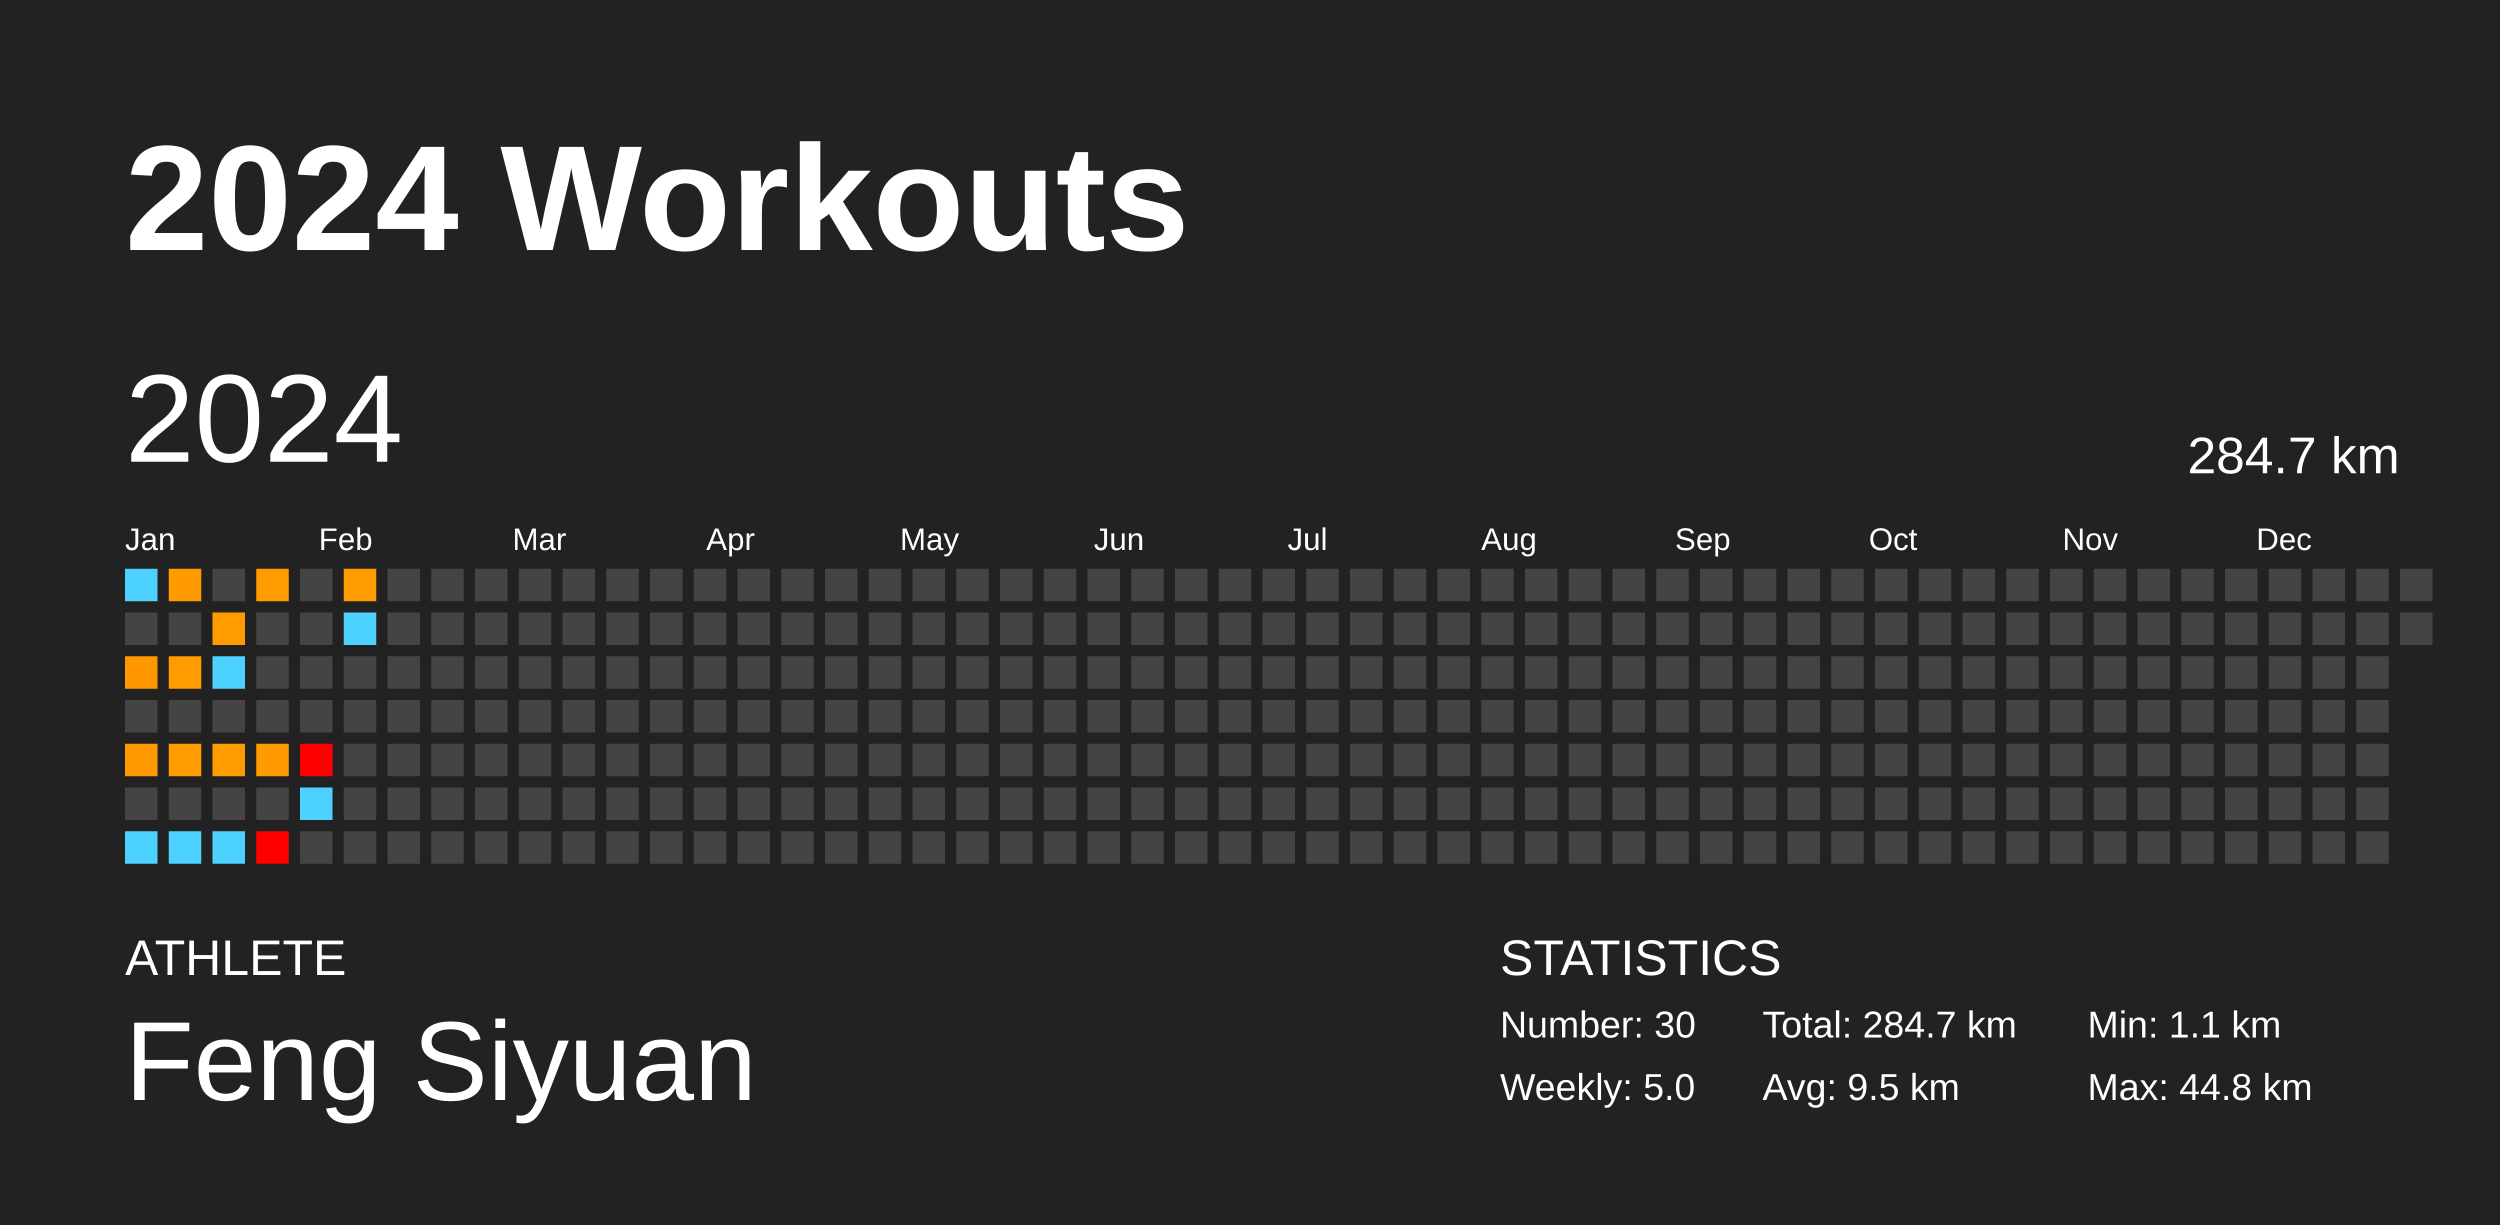
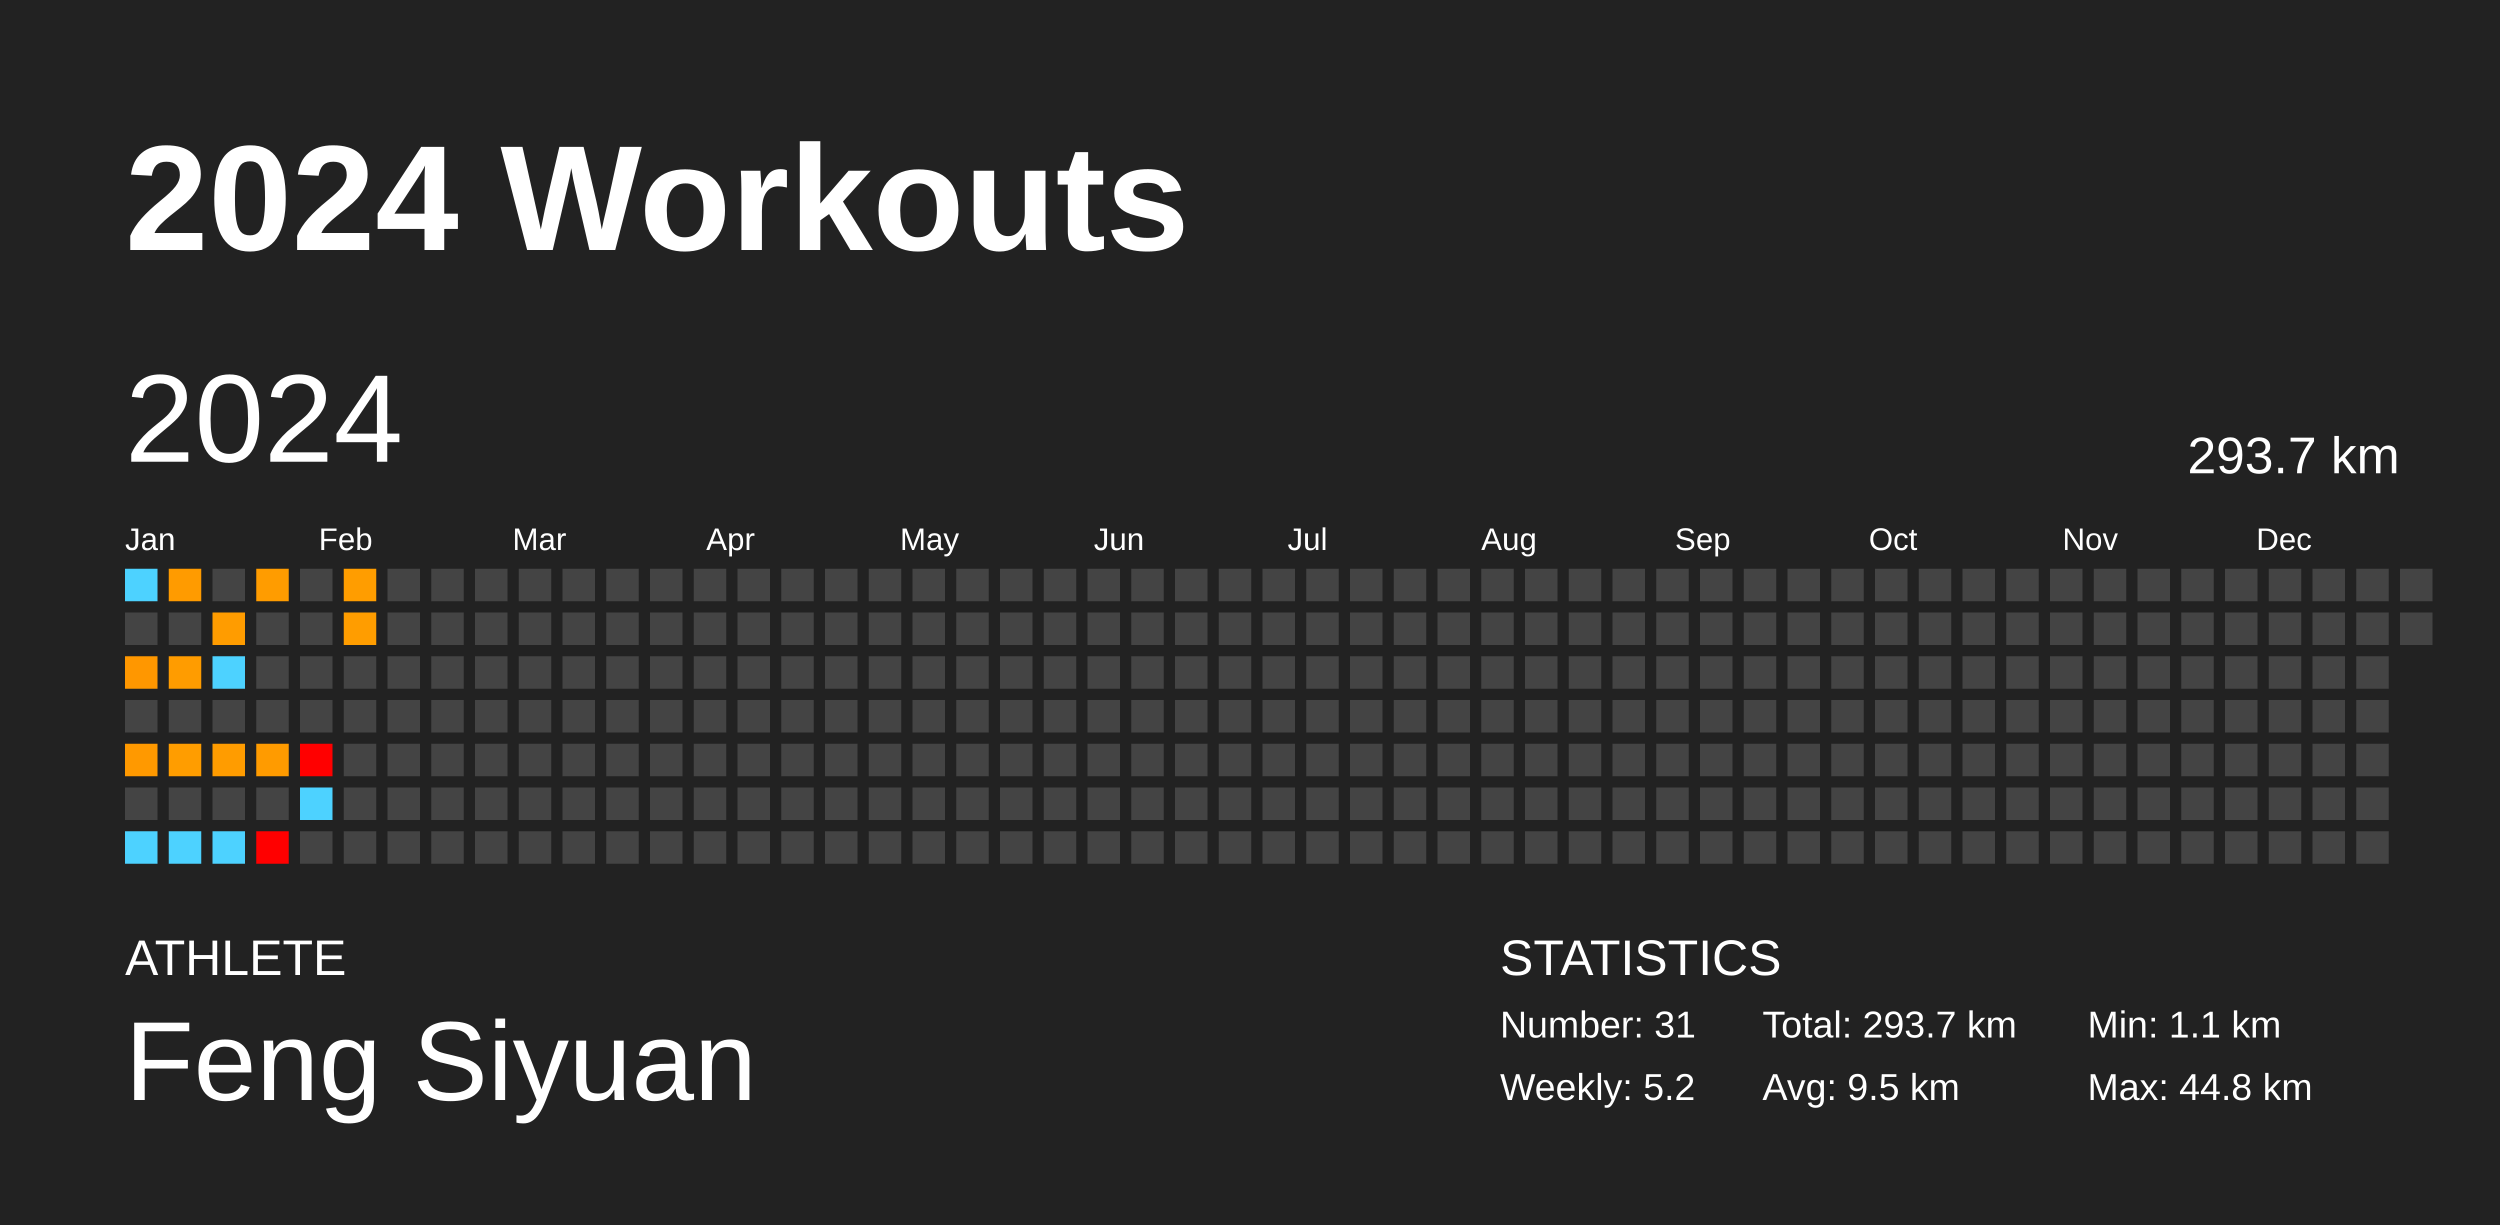
<svg xmlns="http://www.w3.org/2000/svg" baseProfile="full" height="98mm" version="1.1" viewBox="0,0,200,98" width="200mm">
  <defs />
  <rect fill="#222222" height="98" width="200" x="0" y="0" />
  <text fill="#FFFFFF" style="font-size:12px; font-family:Arial; font-weight:bold;" x="10" y="20">2024 Workouts</text>
  <text fill="#FFFFFF" style="font-size:4px; font-family:Arial" x="10" y="78">ATHLETE</text>
  <text fill="#FFFFFF" style="font-size:9px; font-family:Arial" x="10" y="88">Feng Siyuan</text>
  <text fill="#FFFFFF" style="font-size:4px; font-family:Arial" x="120" y="78">STATISTICS</text>
-   <text fill="#FFFFFF" style="font-size:3px; font-family:Arial" x="120" y="83">Number: 30</text>
-   <text fill="#FFFFFF" style="font-size:3px; font-family:Arial" x="120" y="88">Weekly: 5.0</text>
-   <text fill="#FFFFFF" style="font-size:3px; font-family:Arial" x="141" y="83">Total: 284.7 km</text>
+   <text fill="#FFFFFF" style="font-size:3px; font-family:Arial" x="120" y="83">Number: 31</text>
+   <text fill="#FFFFFF" style="font-size:3px; font-family:Arial" x="120" y="88">Weekly: 5.2</text>
+   <text fill="#FFFFFF" style="font-size:3px; font-family:Arial" x="141" y="83">Total: 293.7 km</text>
  <text fill="#FFFFFF" style="font-size:3px; font-family:Arial" x="141" y="88">Avg: 9.5 km</text>
  <text fill="#FFFFFF" style="font-size:3px; font-family:Arial" x="167" y="83">Min: 1.1 km</text>
  <text fill="#FFFFFF" style="font-size:3px; font-family:Arial" x="167" y="88">Max: 44.8 km</text>
  <text dominant-baseline="hanging" fill="#FFFFFF" style="font-size:10.0px; font-family:Arial;" x="10" y="30">2024</text>
-   <text dominant-baseline="hanging" fill="#FFFFFF" style="font-size:4.125px; font-family:Arial;" x="175" y="35">284.7 km</text>
+   <text dominant-baseline="hanging" fill="#FFFFFF" style="font-size:4.125px; font-family:Arial;" x="175" y="35">293.7 km</text>
  <text fill="#FFFFFF" style="font-size:2.5px; font-family:Arial" x="10.0" y="44">Jan</text>
  <text fill="#FFFFFF" style="font-size:2.5px; font-family:Arial" x="25.5" y="44">Feb</text>
  <text fill="#FFFFFF" style="font-size:2.5px; font-family:Arial" x="41.0" y="44">Mar</text>
  <text fill="#FFFFFF" style="font-size:2.5px; font-family:Arial" x="56.5" y="44">Apr</text>
  <text fill="#FFFFFF" style="font-size:2.5px; font-family:Arial" x="72.0" y="44">May</text>
  <text fill="#FFFFFF" style="font-size:2.5px; font-family:Arial" x="87.5" y="44">Jun</text>
  <text fill="#FFFFFF" style="font-size:2.5px; font-family:Arial" x="103.0" y="44">Jul</text>
  <text fill="#FFFFFF" style="font-size:2.5px; font-family:Arial" x="118.5" y="44">Aug</text>
  <text fill="#FFFFFF" style="font-size:2.5px; font-family:Arial" x="134.0" y="44">Sep</text>
  <text fill="#FFFFFF" style="font-size:2.5px; font-family:Arial" x="149.5" y="44">Oct</text>
  <text fill="#FFFFFF" style="font-size:2.5px; font-family:Arial" x="165.0" y="44">Nov</text>
  <text fill="#FFFFFF" style="font-size:2.5px; font-family:Arial" x="180.5" y="44">Dec</text>
  <rect fill="#4dd2ff" height="2.6" width="2.6" x="10.0" y="45.5" />
  <rect fill="#444444" height="2.6" width="2.6" x="10.0" y="49.0" />
  <rect fill="#ff9700" height="2.6" width="2.6" x="10.0" y="52.5" />
  <rect fill="#444444" height="2.6" width="2.6" x="10.0" y="56.0" />
  <rect fill="#ff9900" height="2.6" width="2.6" x="10.0" y="59.5" />
  <rect fill="#444444" height="2.6" width="2.6" x="10.0" y="63.0" />
  <rect fill="#4dd2ff" height="2.6" width="2.6" x="10.0" y="66.5" />
  <rect fill="#ff9b00" height="2.6" width="2.6" x="13.5" y="45.5" />
  <rect fill="#444444" height="2.6" width="2.6" x="13.5" y="49.0" />
  <rect fill="#ff9c00" height="2.6" width="2.6" x="13.5" y="52.5" />
  <rect fill="#444444" height="2.6" width="2.6" x="13.5" y="56.0" />
  <rect fill="#ff9d00" height="2.6" width="2.6" x="13.5" y="59.5" />
  <rect fill="#444444" height="2.6" width="2.6" x="13.5" y="63.0" />
  <rect fill="#4dd2ff" height="2.6" width="2.6" x="13.5" y="66.5" />
  <rect fill="#444444" height="2.6" width="2.6" x="17.0" y="45.5" />
  <rect fill="#ff9c00" height="2.6" width="2.6" x="17.0" y="49.0" />
  <rect fill="#4dd2ff" height="2.6" width="2.6" x="17.0" y="52.5" />
  <rect fill="#444444" height="2.6" width="2.6" x="17.0" y="56.0" />
  <rect fill="#ff9c00" height="2.6" width="2.6" x="17.0" y="59.5" />
  <rect fill="#444444" height="2.6" width="2.6" x="17.0" y="63.0" />
  <rect fill="#4dd2ff" height="2.6" width="2.6" x="17.0" y="66.5" />
  <rect fill="#ff9c00" height="2.6" width="2.6" x="20.5" y="45.5" />
  <rect fill="#444444" height="2.6" width="2.6" x="20.5" y="49.0" />
  <rect fill="#444444" height="2.6" width="2.6" x="20.5" y="52.5" />
  <rect fill="#444444" height="2.6" width="2.6" x="20.5" y="56.0" />
  <rect fill="#ff9b00" height="2.6" width="2.6" x="20.5" y="59.5" />
  <rect fill="#444444" height="2.6" width="2.6" x="20.5" y="63.0" />
  <rect fill="red" height="2.6" width="2.6" x="20.5" y="66.5" />
  <rect fill="#444444" height="2.6" width="2.6" x="24.0" y="45.5" />
  <rect fill="#444444" height="2.6" width="2.6" x="24.0" y="49.0" />
  <rect fill="#444444" height="2.6" width="2.6" x="24.0" y="52.5" />
  <rect fill="#444444" height="2.6" width="2.6" x="24.0" y="56.0" />
  <rect fill="red" height="2.6" width="2.6" x="24.0" y="59.5" />
  <rect fill="#4dd2ff" height="2.6" width="2.6" x="24.0" y="63.0" />
  <rect fill="#444444" height="2.6" width="2.6" x="24.0" y="66.5" />
  <rect fill="#ff9d00" height="2.6" width="2.6" x="27.5" y="45.5" />
-   <rect fill="#4dd2ff" height="2.6" width="2.6" x="27.5" y="49.0" />
+   <rect fill="#ff9d00" height="2.6" width="2.6" x="27.5" y="49.0" />
  <rect fill="#444444" height="2.6" width="2.6" x="27.5" y="52.5" />
  <rect fill="#444444" height="2.6" width="2.6" x="27.5" y="56.0" />
  <rect fill="#444444" height="2.6" width="2.6" x="27.5" y="59.5" />
  <rect fill="#444444" height="2.6" width="2.6" x="27.5" y="63.0" />
  <rect fill="#444444" height="2.6" width="2.6" x="27.5" y="66.5" />
  <rect fill="#444444" height="2.6" width="2.6" x="31.0" y="45.5" />
  <rect fill="#444444" height="2.6" width="2.6" x="31.0" y="49.0" />
  <rect fill="#444444" height="2.6" width="2.6" x="31.0" y="52.5" />
  <rect fill="#444444" height="2.6" width="2.6" x="31.0" y="56.0" />
  <rect fill="#444444" height="2.6" width="2.6" x="31.0" y="59.5" />
  <rect fill="#444444" height="2.6" width="2.6" x="31.0" y="63.0" />
  <rect fill="#444444" height="2.6" width="2.6" x="31.0" y="66.5" />
  <rect fill="#444444" height="2.6" width="2.6" x="34.5" y="45.5" />
  <rect fill="#444444" height="2.6" width="2.6" x="34.5" y="49.0" />
  <rect fill="#444444" height="2.6" width="2.6" x="34.5" y="52.5" />
  <rect fill="#444444" height="2.6" width="2.6" x="34.5" y="56.0" />
  <rect fill="#444444" height="2.6" width="2.6" x="34.5" y="59.5" />
  <rect fill="#444444" height="2.6" width="2.6" x="34.5" y="63.0" />
  <rect fill="#444444" height="2.6" width="2.6" x="34.5" y="66.5" />
  <rect fill="#444444" height="2.6" width="2.6" x="38.0" y="45.5" />
  <rect fill="#444444" height="2.6" width="2.6" x="38.0" y="49.0" />
  <rect fill="#444444" height="2.6" width="2.6" x="38.0" y="52.5" />
  <rect fill="#444444" height="2.6" width="2.6" x="38.0" y="56.0" />
  <rect fill="#444444" height="2.6" width="2.6" x="38.0" y="59.5" />
  <rect fill="#444444" height="2.6" width="2.6" x="38.0" y="63.0" />
  <rect fill="#444444" height="2.6" width="2.6" x="38.0" y="66.5" />
  <rect fill="#444444" height="2.6" width="2.6" x="41.5" y="45.5" />
  <rect fill="#444444" height="2.6" width="2.6" x="41.5" y="49.0" />
  <rect fill="#444444" height="2.6" width="2.6" x="41.5" y="52.5" />
  <rect fill="#444444" height="2.6" width="2.6" x="41.5" y="56.0" />
  <rect fill="#444444" height="2.6" width="2.6" x="41.5" y="59.5" />
  <rect fill="#444444" height="2.6" width="2.6" x="41.5" y="63.0" />
  <rect fill="#444444" height="2.6" width="2.6" x="41.5" y="66.5" />
  <rect fill="#444444" height="2.6" width="2.6" x="45.0" y="45.5" />
  <rect fill="#444444" height="2.6" width="2.6" x="45.0" y="49.0" />
  <rect fill="#444444" height="2.6" width="2.6" x="45.0" y="52.5" />
  <rect fill="#444444" height="2.6" width="2.6" x="45.0" y="56.0" />
  <rect fill="#444444" height="2.6" width="2.6" x="45.0" y="59.5" />
  <rect fill="#444444" height="2.6" width="2.6" x="45.0" y="63.0" />
  <rect fill="#444444" height="2.6" width="2.6" x="45.0" y="66.5" />
  <rect fill="#444444" height="2.6" width="2.6" x="48.5" y="45.5" />
  <rect fill="#444444" height="2.6" width="2.6" x="48.5" y="49.0" />
  <rect fill="#444444" height="2.6" width="2.6" x="48.5" y="52.5" />
  <rect fill="#444444" height="2.6" width="2.6" x="48.5" y="56.0" />
  <rect fill="#444444" height="2.6" width="2.6" x="48.5" y="59.5" />
  <rect fill="#444444" height="2.6" width="2.6" x="48.5" y="63.0" />
  <rect fill="#444444" height="2.6" width="2.6" x="48.5" y="66.5" />
  <rect fill="#444444" height="2.6" width="2.6" x="52.0" y="45.5" />
  <rect fill="#444444" height="2.6" width="2.6" x="52.0" y="49.0" />
  <rect fill="#444444" height="2.6" width="2.6" x="52.0" y="52.5" />
  <rect fill="#444444" height="2.6" width="2.6" x="52.0" y="56.0" />
  <rect fill="#444444" height="2.6" width="2.6" x="52.0" y="59.5" />
  <rect fill="#444444" height="2.6" width="2.6" x="52.0" y="63.0" />
  <rect fill="#444444" height="2.6" width="2.6" x="52.0" y="66.5" />
  <rect fill="#444444" height="2.6" width="2.6" x="55.5" y="45.5" />
  <rect fill="#444444" height="2.6" width="2.6" x="55.5" y="49.0" />
  <rect fill="#444444" height="2.6" width="2.6" x="55.5" y="52.5" />
  <rect fill="#444444" height="2.6" width="2.6" x="55.5" y="56.0" />
  <rect fill="#444444" height="2.6" width="2.6" x="55.5" y="59.5" />
  <rect fill="#444444" height="2.6" width="2.6" x="55.5" y="63.0" />
  <rect fill="#444444" height="2.6" width="2.6" x="55.5" y="66.5" />
  <rect fill="#444444" height="2.6" width="2.6" x="59.0" y="45.5" />
  <rect fill="#444444" height="2.6" width="2.6" x="59.0" y="49.0" />
  <rect fill="#444444" height="2.6" width="2.6" x="59.0" y="52.5" />
  <rect fill="#444444" height="2.6" width="2.6" x="59.0" y="56.0" />
  <rect fill="#444444" height="2.6" width="2.6" x="59.0" y="59.5" />
  <rect fill="#444444" height="2.6" width="2.6" x="59.0" y="63.0" />
  <rect fill="#444444" height="2.6" width="2.6" x="59.0" y="66.5" />
  <rect fill="#444444" height="2.6" width="2.6" x="62.5" y="45.5" />
  <rect fill="#444444" height="2.6" width="2.6" x="62.5" y="49.0" />
  <rect fill="#444444" height="2.6" width="2.6" x="62.5" y="52.5" />
  <rect fill="#444444" height="2.6" width="2.6" x="62.5" y="56.0" />
  <rect fill="#444444" height="2.6" width="2.6" x="62.5" y="59.5" />
  <rect fill="#444444" height="2.6" width="2.6" x="62.5" y="63.0" />
  <rect fill="#444444" height="2.6" width="2.6" x="62.5" y="66.5" />
  <rect fill="#444444" height="2.6" width="2.6" x="66.0" y="45.5" />
  <rect fill="#444444" height="2.6" width="2.6" x="66.0" y="49.0" />
  <rect fill="#444444" height="2.6" width="2.6" x="66.0" y="52.5" />
  <rect fill="#444444" height="2.6" width="2.6" x="66.0" y="56.0" />
  <rect fill="#444444" height="2.6" width="2.6" x="66.0" y="59.5" />
  <rect fill="#444444" height="2.6" width="2.6" x="66.0" y="63.0" />
  <rect fill="#444444" height="2.6" width="2.6" x="66.0" y="66.5" />
  <rect fill="#444444" height="2.6" width="2.6" x="69.5" y="45.5" />
  <rect fill="#444444" height="2.6" width="2.6" x="69.5" y="49.0" />
  <rect fill="#444444" height="2.6" width="2.6" x="69.5" y="52.5" />
  <rect fill="#444444" height="2.6" width="2.6" x="69.5" y="56.0" />
  <rect fill="#444444" height="2.6" width="2.6" x="69.5" y="59.5" />
  <rect fill="#444444" height="2.6" width="2.6" x="69.5" y="63.0" />
  <rect fill="#444444" height="2.6" width="2.6" x="69.5" y="66.5" />
  <rect fill="#444444" height="2.6" width="2.6" x="73.0" y="45.5" />
  <rect fill="#444444" height="2.6" width="2.6" x="73.0" y="49.0" />
  <rect fill="#444444" height="2.6" width="2.6" x="73.0" y="52.5" />
  <rect fill="#444444" height="2.6" width="2.6" x="73.0" y="56.0" />
  <rect fill="#444444" height="2.6" width="2.6" x="73.0" y="59.5" />
  <rect fill="#444444" height="2.6" width="2.6" x="73.0" y="63.0" />
  <rect fill="#444444" height="2.6" width="2.6" x="73.0" y="66.5" />
  <rect fill="#444444" height="2.6" width="2.6" x="76.5" y="45.5" />
  <rect fill="#444444" height="2.6" width="2.6" x="76.5" y="49.0" />
  <rect fill="#444444" height="2.6" width="2.6" x="76.5" y="52.5" />
  <rect fill="#444444" height="2.6" width="2.6" x="76.5" y="56.0" />
  <rect fill="#444444" height="2.6" width="2.6" x="76.5" y="59.5" />
  <rect fill="#444444" height="2.6" width="2.6" x="76.5" y="63.0" />
  <rect fill="#444444" height="2.6" width="2.6" x="76.5" y="66.5" />
  <rect fill="#444444" height="2.6" width="2.6" x="80.0" y="45.5" />
  <rect fill="#444444" height="2.6" width="2.6" x="80.0" y="49.0" />
  <rect fill="#444444" height="2.6" width="2.6" x="80.0" y="52.5" />
  <rect fill="#444444" height="2.6" width="2.6" x="80.0" y="56.0" />
  <rect fill="#444444" height="2.6" width="2.6" x="80.0" y="59.5" />
  <rect fill="#444444" height="2.6" width="2.6" x="80.0" y="63.0" />
  <rect fill="#444444" height="2.6" width="2.6" x="80.0" y="66.5" />
  <rect fill="#444444" height="2.6" width="2.6" x="83.5" y="45.5" />
  <rect fill="#444444" height="2.6" width="2.6" x="83.5" y="49.0" />
  <rect fill="#444444" height="2.6" width="2.6" x="83.5" y="52.5" />
  <rect fill="#444444" height="2.6" width="2.6" x="83.5" y="56.0" />
  <rect fill="#444444" height="2.6" width="2.6" x="83.5" y="59.5" />
  <rect fill="#444444" height="2.6" width="2.6" x="83.5" y="63.0" />
  <rect fill="#444444" height="2.6" width="2.6" x="83.5" y="66.5" />
  <rect fill="#444444" height="2.6" width="2.6" x="87.0" y="45.5" />
  <rect fill="#444444" height="2.6" width="2.6" x="87.0" y="49.0" />
  <rect fill="#444444" height="2.6" width="2.6" x="87.0" y="52.5" />
  <rect fill="#444444" height="2.6" width="2.6" x="87.0" y="56.0" />
  <rect fill="#444444" height="2.6" width="2.6" x="87.0" y="59.5" />
  <rect fill="#444444" height="2.6" width="2.6" x="87.0" y="63.0" />
  <rect fill="#444444" height="2.6" width="2.6" x="87.0" y="66.5" />
  <rect fill="#444444" height="2.6" width="2.6" x="90.5" y="45.5" />
  <rect fill="#444444" height="2.6" width="2.6" x="90.5" y="49.0" />
  <rect fill="#444444" height="2.6" width="2.6" x="90.5" y="52.5" />
  <rect fill="#444444" height="2.6" width="2.6" x="90.5" y="56.0" />
  <rect fill="#444444" height="2.6" width="2.6" x="90.5" y="59.5" />
  <rect fill="#444444" height="2.6" width="2.6" x="90.5" y="63.0" />
  <rect fill="#444444" height="2.6" width="2.6" x="90.5" y="66.5" />
  <rect fill="#444444" height="2.6" width="2.6" x="94.0" y="45.5" />
  <rect fill="#444444" height="2.6" width="2.6" x="94.0" y="49.0" />
  <rect fill="#444444" height="2.6" width="2.6" x="94.0" y="52.5" />
  <rect fill="#444444" height="2.6" width="2.6" x="94.0" y="56.0" />
  <rect fill="#444444" height="2.6" width="2.6" x="94.0" y="59.5" />
  <rect fill="#444444" height="2.6" width="2.6" x="94.0" y="63.0" />
  <rect fill="#444444" height="2.6" width="2.6" x="94.0" y="66.5" />
  <rect fill="#444444" height="2.6" width="2.6" x="97.5" y="45.5" />
  <rect fill="#444444" height="2.6" width="2.6" x="97.5" y="49.0" />
  <rect fill="#444444" height="2.6" width="2.6" x="97.5" y="52.5" />
  <rect fill="#444444" height="2.6" width="2.6" x="97.5" y="56.0" />
  <rect fill="#444444" height="2.6" width="2.6" x="97.5" y="59.5" />
  <rect fill="#444444" height="2.6" width="2.6" x="97.5" y="63.0" />
  <rect fill="#444444" height="2.6" width="2.6" x="97.5" y="66.5" />
  <rect fill="#444444" height="2.6" width="2.6" x="101.0" y="45.5" />
  <rect fill="#444444" height="2.6" width="2.6" x="101.0" y="49.0" />
  <rect fill="#444444" height="2.6" width="2.6" x="101.0" y="52.5" />
  <rect fill="#444444" height="2.6" width="2.6" x="101.0" y="56.0" />
  <rect fill="#444444" height="2.6" width="2.6" x="101.0" y="59.5" />
  <rect fill="#444444" height="2.6" width="2.6" x="101.0" y="63.0" />
  <rect fill="#444444" height="2.6" width="2.6" x="101.0" y="66.5" />
  <rect fill="#444444" height="2.6" width="2.6" x="104.5" y="45.5" />
  <rect fill="#444444" height="2.6" width="2.6" x="104.5" y="49.0" />
  <rect fill="#444444" height="2.6" width="2.6" x="104.5" y="52.5" />
  <rect fill="#444444" height="2.6" width="2.6" x="104.5" y="56.0" />
  <rect fill="#444444" height="2.6" width="2.6" x="104.5" y="59.5" />
  <rect fill="#444444" height="2.6" width="2.6" x="104.5" y="63.0" />
  <rect fill="#444444" height="2.6" width="2.6" x="104.5" y="66.5" />
  <rect fill="#444444" height="2.6" width="2.6" x="108.0" y="45.5" />
  <rect fill="#444444" height="2.6" width="2.6" x="108.0" y="49.0" />
  <rect fill="#444444" height="2.6" width="2.6" x="108.0" y="52.5" />
  <rect fill="#444444" height="2.6" width="2.6" x="108.0" y="56.0" />
  <rect fill="#444444" height="2.6" width="2.6" x="108.0" y="59.5" />
  <rect fill="#444444" height="2.6" width="2.6" x="108.0" y="63.0" />
  <rect fill="#444444" height="2.6" width="2.6" x="108.0" y="66.5" />
  <rect fill="#444444" height="2.6" width="2.6" x="111.5" y="45.5" />
  <rect fill="#444444" height="2.6" width="2.6" x="111.5" y="49.0" />
  <rect fill="#444444" height="2.6" width="2.6" x="111.5" y="52.5" />
  <rect fill="#444444" height="2.6" width="2.6" x="111.5" y="56.0" />
  <rect fill="#444444" height="2.6" width="2.6" x="111.5" y="59.5" />
  <rect fill="#444444" height="2.6" width="2.6" x="111.5" y="63.0" />
  <rect fill="#444444" height="2.6" width="2.6" x="111.5" y="66.5" />
  <rect fill="#444444" height="2.6" width="2.6" x="115.0" y="45.5" />
  <rect fill="#444444" height="2.6" width="2.6" x="115.0" y="49.0" />
  <rect fill="#444444" height="2.6" width="2.6" x="115.0" y="52.5" />
  <rect fill="#444444" height="2.6" width="2.6" x="115.0" y="56.0" />
  <rect fill="#444444" height="2.6" width="2.6" x="115.0" y="59.5" />
  <rect fill="#444444" height="2.6" width="2.6" x="115.0" y="63.0" />
  <rect fill="#444444" height="2.6" width="2.6" x="115.0" y="66.5" />
  <rect fill="#444444" height="2.6" width="2.6" x="118.5" y="45.5" />
  <rect fill="#444444" height="2.6" width="2.6" x="118.5" y="49.0" />
  <rect fill="#444444" height="2.6" width="2.6" x="118.5" y="52.5" />
  <rect fill="#444444" height="2.6" width="2.6" x="118.5" y="56.0" />
  <rect fill="#444444" height="2.6" width="2.6" x="118.5" y="59.5" />
  <rect fill="#444444" height="2.6" width="2.6" x="118.5" y="63.0" />
  <rect fill="#444444" height="2.6" width="2.6" x="118.5" y="66.5" />
  <rect fill="#444444" height="2.6" width="2.6" x="122.0" y="45.5" />
  <rect fill="#444444" height="2.6" width="2.6" x="122.0" y="49.0" />
  <rect fill="#444444" height="2.6" width="2.6" x="122.0" y="52.5" />
  <rect fill="#444444" height="2.6" width="2.6" x="122.0" y="56.0" />
  <rect fill="#444444" height="2.6" width="2.6" x="122.0" y="59.5" />
  <rect fill="#444444" height="2.6" width="2.6" x="122.0" y="63.0" />
  <rect fill="#444444" height="2.6" width="2.6" x="122.0" y="66.5" />
  <rect fill="#444444" height="2.6" width="2.6" x="125.5" y="45.5" />
  <rect fill="#444444" height="2.6" width="2.6" x="125.5" y="49.0" />
  <rect fill="#444444" height="2.6" width="2.6" x="125.5" y="52.5" />
  <rect fill="#444444" height="2.6" width="2.6" x="125.5" y="56.0" />
  <rect fill="#444444" height="2.6" width="2.6" x="125.5" y="59.5" />
  <rect fill="#444444" height="2.6" width="2.6" x="125.5" y="63.0" />
  <rect fill="#444444" height="2.6" width="2.6" x="125.5" y="66.5" />
  <rect fill="#444444" height="2.6" width="2.6" x="129.0" y="45.5" />
  <rect fill="#444444" height="2.6" width="2.6" x="129.0" y="49.0" />
  <rect fill="#444444" height="2.6" width="2.6" x="129.0" y="52.5" />
  <rect fill="#444444" height="2.6" width="2.6" x="129.0" y="56.0" />
  <rect fill="#444444" height="2.6" width="2.6" x="129.0" y="59.5" />
  <rect fill="#444444" height="2.6" width="2.6" x="129.0" y="63.0" />
  <rect fill="#444444" height="2.6" width="2.6" x="129.0" y="66.5" />
  <rect fill="#444444" height="2.6" width="2.6" x="132.5" y="45.5" />
  <rect fill="#444444" height="2.6" width="2.6" x="132.5" y="49.0" />
  <rect fill="#444444" height="2.6" width="2.6" x="132.5" y="52.5" />
  <rect fill="#444444" height="2.6" width="2.6" x="132.5" y="56.0" />
  <rect fill="#444444" height="2.6" width="2.6" x="132.5" y="59.5" />
  <rect fill="#444444" height="2.6" width="2.6" x="132.5" y="63.0" />
  <rect fill="#444444" height="2.6" width="2.6" x="132.5" y="66.5" />
  <rect fill="#444444" height="2.6" width="2.6" x="136.0" y="45.5" />
  <rect fill="#444444" height="2.6" width="2.6" x="136.0" y="49.0" />
  <rect fill="#444444" height="2.6" width="2.6" x="136.0" y="52.5" />
  <rect fill="#444444" height="2.6" width="2.6" x="136.0" y="56.0" />
  <rect fill="#444444" height="2.6" width="2.6" x="136.0" y="59.5" />
  <rect fill="#444444" height="2.6" width="2.6" x="136.0" y="63.0" />
  <rect fill="#444444" height="2.6" width="2.6" x="136.0" y="66.5" />
  <rect fill="#444444" height="2.6" width="2.6" x="139.5" y="45.5" />
  <rect fill="#444444" height="2.6" width="2.6" x="139.5" y="49.0" />
  <rect fill="#444444" height="2.6" width="2.6" x="139.5" y="52.5" />
  <rect fill="#444444" height="2.6" width="2.6" x="139.5" y="56.0" />
  <rect fill="#444444" height="2.6" width="2.6" x="139.5" y="59.5" />
  <rect fill="#444444" height="2.6" width="2.6" x="139.5" y="63.0" />
  <rect fill="#444444" height="2.6" width="2.6" x="139.5" y="66.5" />
  <rect fill="#444444" height="2.6" width="2.6" x="143.0" y="45.5" />
  <rect fill="#444444" height="2.6" width="2.6" x="143.0" y="49.0" />
  <rect fill="#444444" height="2.6" width="2.6" x="143.0" y="52.5" />
  <rect fill="#444444" height="2.6" width="2.6" x="143.0" y="56.0" />
  <rect fill="#444444" height="2.6" width="2.6" x="143.0" y="59.5" />
  <rect fill="#444444" height="2.6" width="2.6" x="143.0" y="63.0" />
  <rect fill="#444444" height="2.6" width="2.6" x="143.0" y="66.5" />
  <rect fill="#444444" height="2.6" width="2.6" x="146.5" y="45.5" />
  <rect fill="#444444" height="2.6" width="2.6" x="146.5" y="49.0" />
  <rect fill="#444444" height="2.6" width="2.6" x="146.5" y="52.5" />
  <rect fill="#444444" height="2.6" width="2.6" x="146.5" y="56.0" />
  <rect fill="#444444" height="2.6" width="2.6" x="146.5" y="59.5" />
  <rect fill="#444444" height="2.6" width="2.6" x="146.5" y="63.0" />
  <rect fill="#444444" height="2.6" width="2.6" x="146.5" y="66.5" />
  <rect fill="#444444" height="2.6" width="2.6" x="150.0" y="45.5" />
  <rect fill="#444444" height="2.6" width="2.6" x="150.0" y="49.0" />
  <rect fill="#444444" height="2.6" width="2.6" x="150.0" y="52.5" />
  <rect fill="#444444" height="2.6" width="2.6" x="150.0" y="56.0" />
  <rect fill="#444444" height="2.6" width="2.6" x="150.0" y="59.5" />
  <rect fill="#444444" height="2.6" width="2.6" x="150.0" y="63.0" />
  <rect fill="#444444" height="2.6" width="2.6" x="150.0" y="66.5" />
  <rect fill="#444444" height="2.6" width="2.6" x="153.5" y="45.5" />
  <rect fill="#444444" height="2.6" width="2.6" x="153.5" y="49.0" />
  <rect fill="#444444" height="2.6" width="2.6" x="153.5" y="52.5" />
  <rect fill="#444444" height="2.6" width="2.6" x="153.5" y="56.0" />
  <rect fill="#444444" height="2.6" width="2.6" x="153.5" y="59.5" />
  <rect fill="#444444" height="2.6" width="2.6" x="153.5" y="63.0" />
  <rect fill="#444444" height="2.6" width="2.6" x="153.5" y="66.5" />
  <rect fill="#444444" height="2.6" width="2.6" x="157.0" y="45.5" />
  <rect fill="#444444" height="2.6" width="2.6" x="157.0" y="49.0" />
  <rect fill="#444444" height="2.6" width="2.6" x="157.0" y="52.5" />
  <rect fill="#444444" height="2.6" width="2.6" x="157.0" y="56.0" />
  <rect fill="#444444" height="2.6" width="2.6" x="157.0" y="59.5" />
  <rect fill="#444444" height="2.6" width="2.6" x="157.0" y="63.0" />
  <rect fill="#444444" height="2.6" width="2.6" x="157.0" y="66.5" />
  <rect fill="#444444" height="2.6" width="2.6" x="160.5" y="45.5" />
  <rect fill="#444444" height="2.6" width="2.6" x="160.5" y="49.0" />
  <rect fill="#444444" height="2.6" width="2.6" x="160.5" y="52.5" />
  <rect fill="#444444" height="2.6" width="2.6" x="160.5" y="56.0" />
  <rect fill="#444444" height="2.6" width="2.6" x="160.5" y="59.5" />
  <rect fill="#444444" height="2.6" width="2.6" x="160.5" y="63.0" />
  <rect fill="#444444" height="2.6" width="2.6" x="160.5" y="66.5" />
  <rect fill="#444444" height="2.6" width="2.6" x="164.0" y="45.5" />
  <rect fill="#444444" height="2.6" width="2.6" x="164.0" y="49.0" />
  <rect fill="#444444" height="2.6" width="2.6" x="164.0" y="52.5" />
  <rect fill="#444444" height="2.6" width="2.6" x="164.0" y="56.0" />
  <rect fill="#444444" height="2.6" width="2.6" x="164.0" y="59.5" />
  <rect fill="#444444" height="2.6" width="2.6" x="164.0" y="63.0" />
  <rect fill="#444444" height="2.6" width="2.6" x="164.0" y="66.5" />
  <rect fill="#444444" height="2.6" width="2.6" x="167.5" y="45.5" />
  <rect fill="#444444" height="2.6" width="2.6" x="167.5" y="49.0" />
  <rect fill="#444444" height="2.6" width="2.6" x="167.5" y="52.5" />
  <rect fill="#444444" height="2.6" width="2.6" x="167.5" y="56.0" />
  <rect fill="#444444" height="2.6" width="2.6" x="167.5" y="59.5" />
  <rect fill="#444444" height="2.6" width="2.6" x="167.5" y="63.0" />
  <rect fill="#444444" height="2.6" width="2.6" x="167.5" y="66.5" />
  <rect fill="#444444" height="2.6" width="2.6" x="171.0" y="45.5" />
  <rect fill="#444444" height="2.6" width="2.6" x="171.0" y="49.0" />
  <rect fill="#444444" height="2.6" width="2.6" x="171.0" y="52.5" />
  <rect fill="#444444" height="2.6" width="2.6" x="171.0" y="56.0" />
  <rect fill="#444444" height="2.6" width="2.6" x="171.0" y="59.5" />
  <rect fill="#444444" height="2.6" width="2.6" x="171.0" y="63.0" />
  <rect fill="#444444" height="2.6" width="2.6" x="171.0" y="66.5" />
  <rect fill="#444444" height="2.6" width="2.6" x="174.5" y="45.5" />
  <rect fill="#444444" height="2.6" width="2.6" x="174.5" y="49.0" />
  <rect fill="#444444" height="2.6" width="2.6" x="174.5" y="52.5" />
  <rect fill="#444444" height="2.6" width="2.6" x="174.5" y="56.0" />
  <rect fill="#444444" height="2.6" width="2.6" x="174.5" y="59.5" />
  <rect fill="#444444" height="2.6" width="2.6" x="174.5" y="63.0" />
  <rect fill="#444444" height="2.6" width="2.6" x="174.5" y="66.5" />
  <rect fill="#444444" height="2.6" width="2.6" x="178.0" y="45.5" />
  <rect fill="#444444" height="2.6" width="2.6" x="178.0" y="49.0" />
  <rect fill="#444444" height="2.6" width="2.6" x="178.0" y="52.5" />
  <rect fill="#444444" height="2.6" width="2.6" x="178.0" y="56.0" />
  <rect fill="#444444" height="2.6" width="2.6" x="178.0" y="59.5" />
  <rect fill="#444444" height="2.6" width="2.6" x="178.0" y="63.0" />
  <rect fill="#444444" height="2.6" width="2.6" x="178.0" y="66.5" />
  <rect fill="#444444" height="2.6" width="2.6" x="181.5" y="45.5" />
  <rect fill="#444444" height="2.6" width="2.6" x="181.5" y="49.0" />
  <rect fill="#444444" height="2.6" width="2.6" x="181.5" y="52.5" />
  <rect fill="#444444" height="2.6" width="2.6" x="181.5" y="56.0" />
  <rect fill="#444444" height="2.6" width="2.6" x="181.5" y="59.5" />
  <rect fill="#444444" height="2.6" width="2.6" x="181.5" y="63.0" />
  <rect fill="#444444" height="2.6" width="2.6" x="181.5" y="66.5" />
  <rect fill="#444444" height="2.6" width="2.6" x="185.0" y="45.5" />
  <rect fill="#444444" height="2.6" width="2.6" x="185.0" y="49.0" />
  <rect fill="#444444" height="2.6" width="2.6" x="185.0" y="52.5" />
  <rect fill="#444444" height="2.6" width="2.6" x="185.0" y="56.0" />
  <rect fill="#444444" height="2.6" width="2.6" x="185.0" y="59.5" />
  <rect fill="#444444" height="2.6" width="2.6" x="185.0" y="63.0" />
  <rect fill="#444444" height="2.6" width="2.6" x="185.0" y="66.5" />
  <rect fill="#444444" height="2.6" width="2.6" x="188.5" y="45.5" />
  <rect fill="#444444" height="2.6" width="2.6" x="188.5" y="49.0" />
  <rect fill="#444444" height="2.6" width="2.6" x="188.5" y="52.5" />
  <rect fill="#444444" height="2.6" width="2.6" x="188.5" y="56.0" />
  <rect fill="#444444" height="2.6" width="2.6" x="188.5" y="59.5" />
  <rect fill="#444444" height="2.6" width="2.6" x="188.5" y="63.0" />
  <rect fill="#444444" height="2.6" width="2.6" x="188.5" y="66.5" />
  <rect fill="#444444" height="2.6" width="2.6" x="192.0" y="45.5" />
  <rect fill="#444444" height="2.6" width="2.6" x="192.0" y="49.0" />
</svg>
